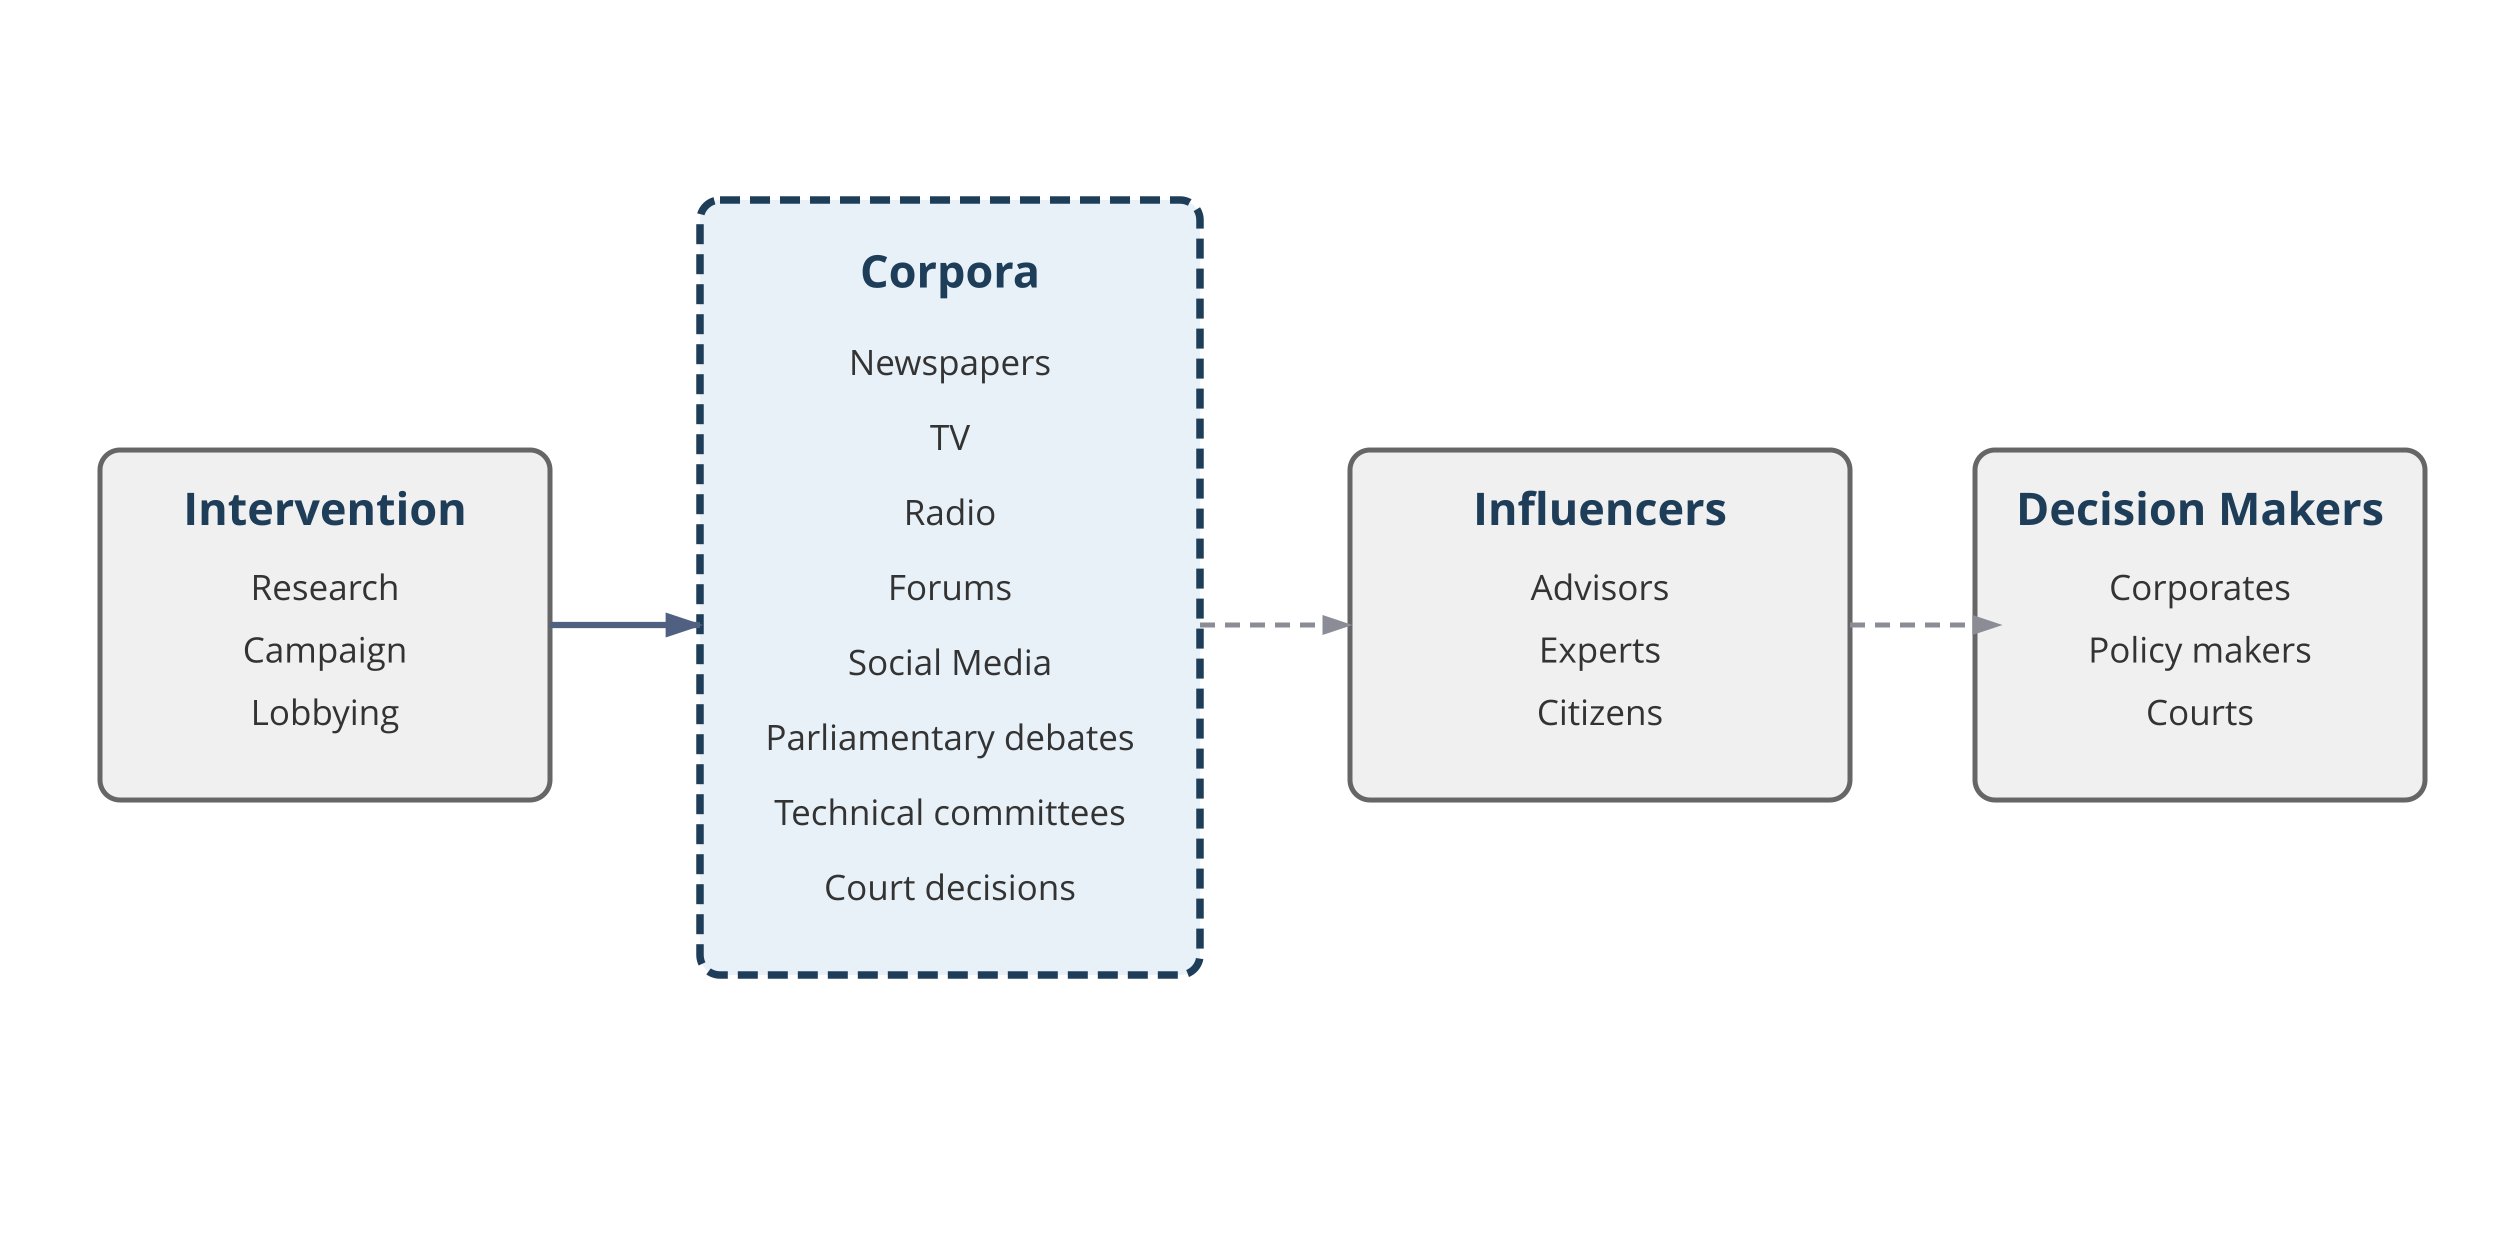
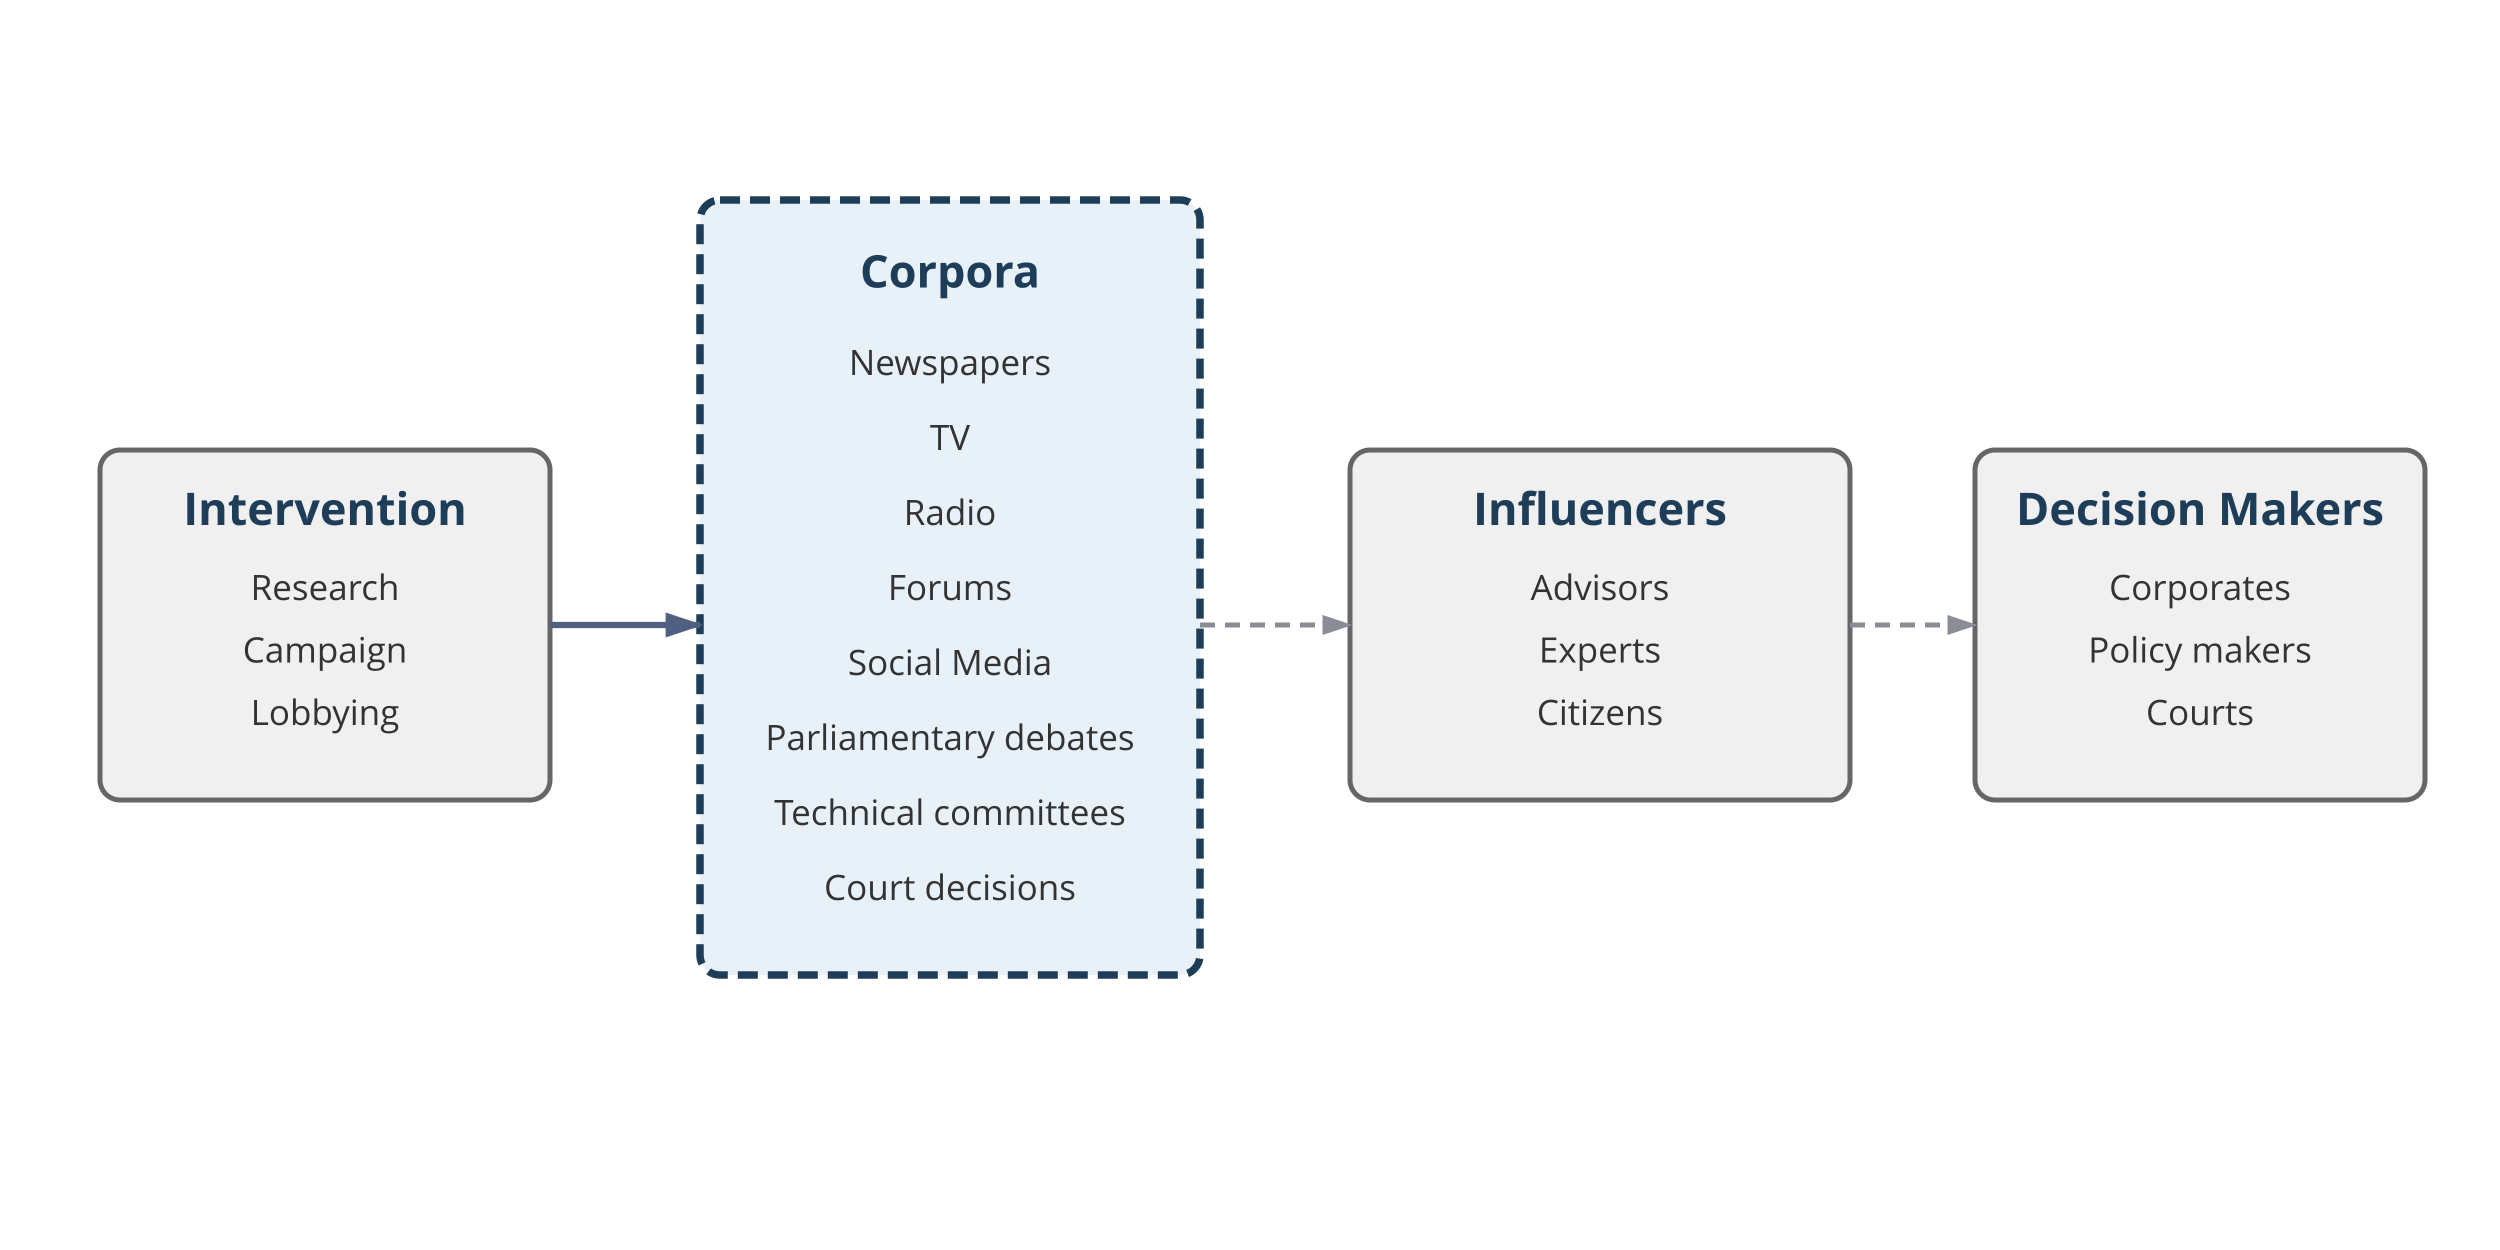
<svg xmlns="http://www.w3.org/2000/svg" viewBox="0 0 1000 500" width="1000" height="500">
  <defs>
    <style>
      .box {
        fill: #f0f0f0;
        stroke: #666;
        stroke-width: 2;
      }
      .media-box {
        fill: #e8f1f8;
        stroke: #1E3D58;
        stroke-width: 3;
        stroke-dasharray: 8,4;
      }
      .text {
        font-family: 'Open Sans', Arial, sans-serif;
        font-size: 16px;
        font-weight: 600;
        fill: #1E3D58;
        text-anchor: middle;
      }
      .subtext {
        font-family: 'Open Sans', Arial, sans-serif;
        font-size: 14px;
        fill: #4f6081;
        text-anchor: middle;
      }
      .title-text {
        font-family: 'Open Sans', Arial, sans-serif;
        font-size: 18px;
        font-weight: 700;
        fill: #1E3D58;
        text-anchor: middle;
      }
      .item-text {
        font-family: 'Open Sans', Arial, sans-serif;
        font-size: 14px;
        fill: #333;
        text-anchor: middle;
      }
      .arrow {
        fill: none;
        stroke: #4f6081;
        stroke-width: 2.5;
        marker-end: url(#arrowhead);
      }
      .dotted-arrow {
        fill: none;
        stroke: #8a8d95;
        stroke-width: 2;
        stroke-dasharray: 6,4;
        marker-end: url(#arrowhead-light);
      }
    </style>
    <marker id="arrowhead" markerWidth="6" markerHeight="6" refX="5.5" refY="2" orient="auto">
      <polygon points="0 0, 6 2, 0 4" fill="#4f6081" />
    </marker>
    <marker id="arrowhead-light" markerWidth="6" markerHeight="6" refX="5.5" refY="2" orient="auto">
      <polygon points="0 0, 6 2, 0 4" fill="#8a8d95" />
    </marker>
  </defs>
  <rect x="40" y="180" width="180" height="140" rx="8" class="box" />
  <text x="130" y="210" class="title-text">Intervention</text>
  <text x="130" y="240" class="item-text">Research</text>
  <text x="130" y="265" class="item-text">Campaign</text>
  <text x="130" y="290" class="item-text">Lobbying</text>
  <rect x="280" y="80" width="200" height="310" rx="8" class="media-box" />
  <text x="380" y="115" class="title-text">Corpora</text>
  <text x="380" y="150" class="item-text">Newspapers</text>
  <text x="380" y="180" class="item-text">TV</text>
  <text x="380" y="210" class="item-text">Radio</text>
  <text x="380" y="240" class="item-text">Forums</text>
  <text x="380" y="270" class="item-text">Social Media</text>
  <text x="380" y="300" class="item-text">Parliamentary debates</text>
  <text x="380" y="330" class="item-text">Technical committees</text>
  <text x="380" y="360" class="item-text">Court decisions</text>
  <rect x="540" y="180" width="200" height="140" rx="8" class="box" />
  <text x="640" y="210" class="title-text">Influencers</text>
  <text x="640" y="240" class="item-text">Advisors</text>
  <text x="640" y="265" class="item-text">Experts</text>
  <text x="640" y="290" class="item-text">Citizens</text>
  <rect x="790" y="180" width="180" height="140" rx="8" class="box" />
  <text x="880" y="210" class="title-text">Decision Makers</text>
  <text x="880" y="240" class="item-text">Corporates</text>
  <text x="880" y="265" class="item-text">Policy makers</text>
  <text x="880" y="290" class="item-text">Courts</text>
  <path d="M 220 250 L 280 250" class="arrow" />
  <path d="M 480 250 L 540 250" class="dotted-arrow" />
-   <path d="M 740 250 L 800 250" class="dotted-arrow" />
+   <path d="M 740 250 L 790 250" class="dotted-arrow" />
</svg>
